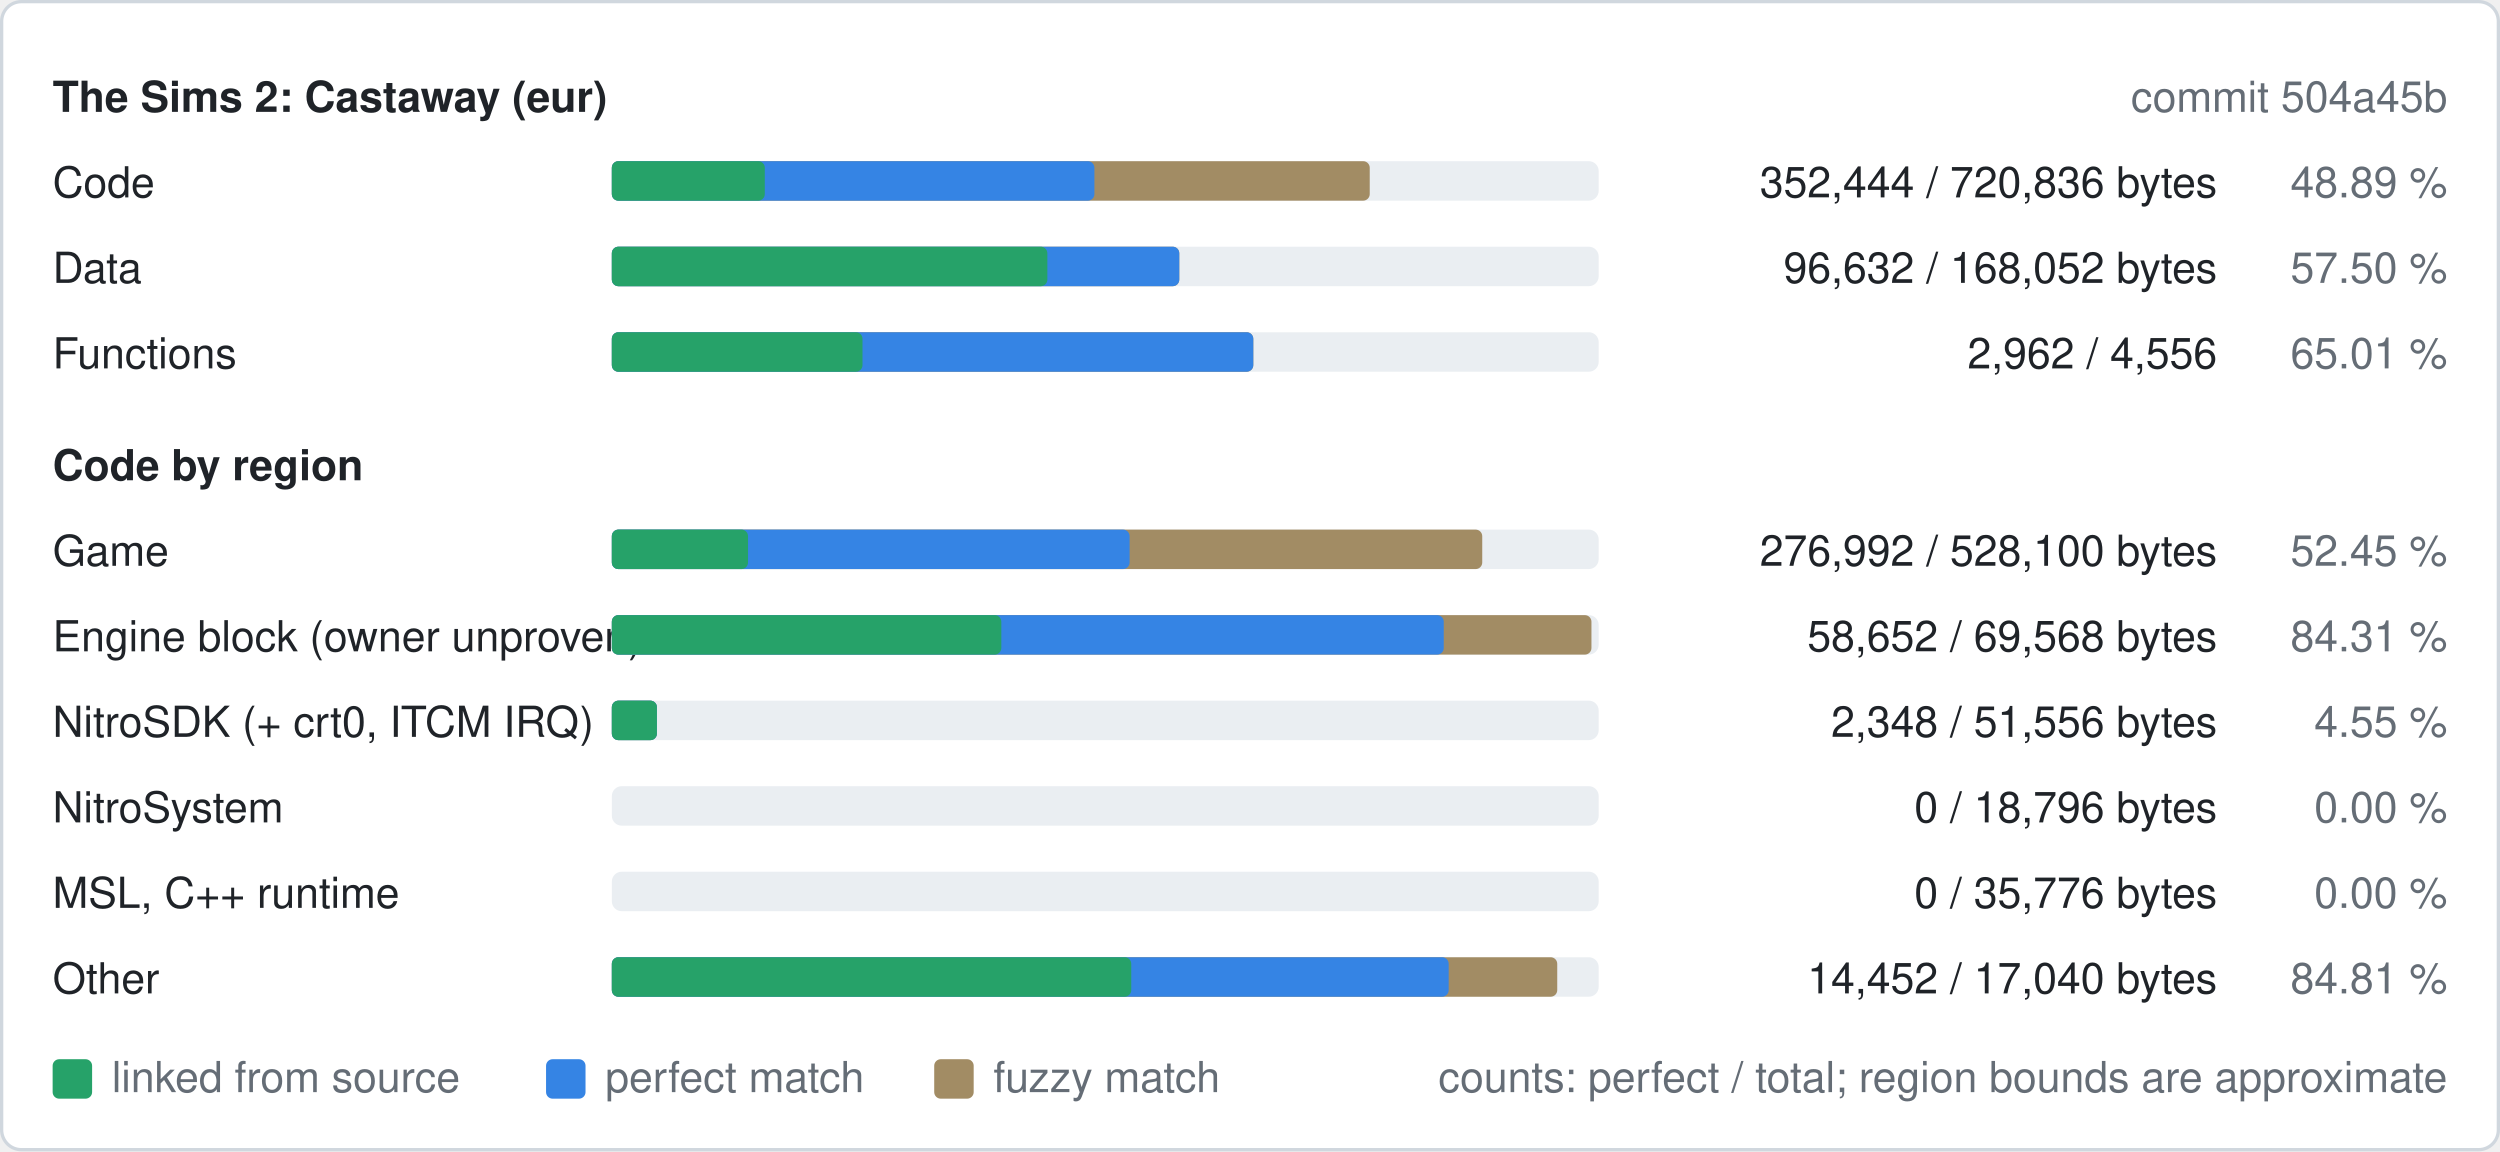
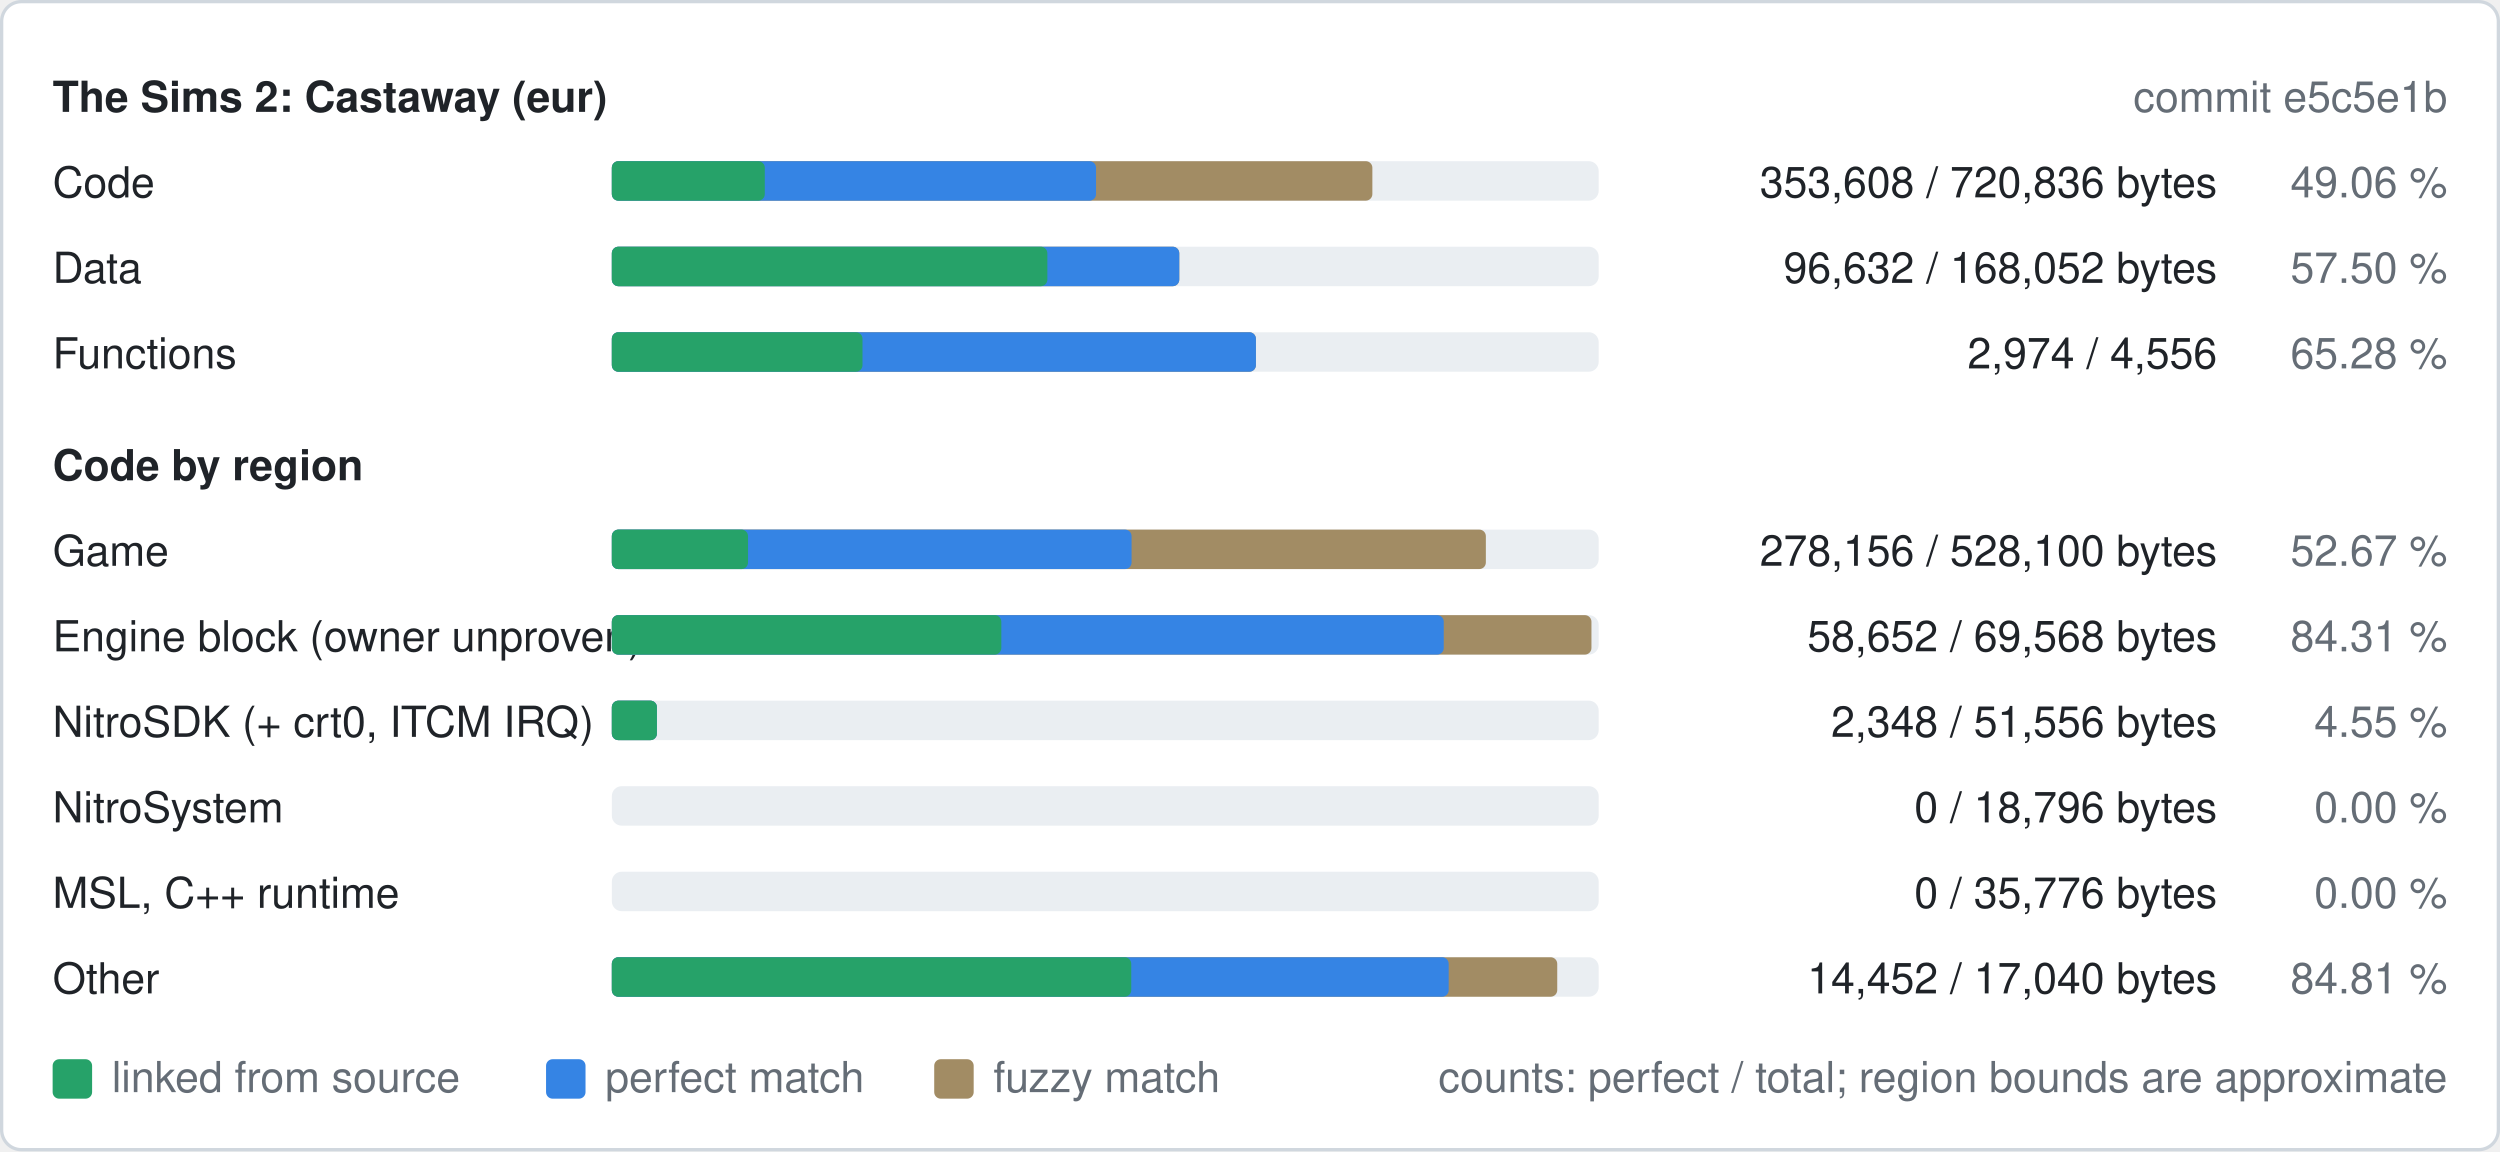
<svg xmlns="http://www.w3.org/2000/svg" width="760" height="350" viewBox="0 0 760 350" role="img" aria-label="Decompilation progress of eur">
  <style>
text{font-family:-apple-system,BlinkMacSystemFont,"Segoe UI",Helvetica,Arial,sans-serif;font-size:13px}
.b{font-weight:600}
.bg{fill:#ffffff;stroke:#d0d7de}.t{fill:#1f2328}.m{fill:#656d76}.track{fill:#eaeef2}.fuzzy{fill:#a28c64}.perfect{fill:#3584e4}.linked{fill:#26a269}
@media (prefers-color-scheme: dark){.bg{fill:#0d1117;stroke:#30363d}.t{fill:#e6edf3}.m{fill:#8d96a0}.track{fill:#21262d}.fuzzy{fill:#a28c64}.perfect{fill:#3584e4}.linked{fill:#2ec27e}}
</style>
  <rect class="bg" x="0.5" y="0.5" width="759" height="349" rx="6" />
  <text class="t b" x="16" y="34">The Sims 2: Castaway (eur)</text>
-   <text class="m" x="744" y="34" text-anchor="end">commit 504a45b</text>
+   <text class="m" x="744" y="34" text-anchor="end">commit e5c5e1b</text>
  <text class="t" x="16" y="60">Code</text>
  <rect class="track" x="186" y="49" width="300" height="12" rx="3" />
-   <rect class="fuzzy" x="186" y="49" width="230.4" height="12" rx="2" />
-   <rect class="perfect" x="186" y="49" width="146.7" height="12" rx="2" />
+   <rect class="fuzzy" x="186" y="49" width="231.2" height="12" rx="2" />
+   <rect class="perfect" x="186" y="49" width="147.2" height="12" rx="2" />
  <rect class="linked" x="186" y="49" width="46.5" height="12" rx="2" />
-   <text class="t" x="674" y="60" text-anchor="end">352,444 / 720,836 bytes</text>
-   <text class="m" x="744" y="60" text-anchor="end">48.89 %</text>
+   <text class="t" x="674" y="60" text-anchor="end">353,608 / 720,836 bytes</text>
+   <text class="m" x="744" y="60" text-anchor="end">49.06 %</text>
  <text class="t" x="16" y="86">Data</text>
  <rect class="track" x="186" y="75" width="300" height="12" rx="3" />
  <rect class="fuzzy" x="186" y="75" width="172.5" height="12" rx="2" />
  <rect class="perfect" x="186" y="75" width="172.5" height="12" rx="2" />
  <rect class="linked" x="186" y="75" width="132.4" height="12" rx="2" />
  <text class="t" x="674" y="86" text-anchor="end">96,632 / 168,052 bytes</text>
  <text class="m" x="744" y="86" text-anchor="end">57.50 %</text>
  <text class="t" x="16" y="112">Functions</text>
  <rect class="track" x="186" y="101" width="300" height="12" rx="3" />
-   <rect class="fuzzy" x="186" y="101" width="195.0" height="12" rx="2" />
-   <rect class="perfect" x="186" y="101" width="195.0" height="12" rx="2" />
+   <rect class="fuzzy" x="186" y="101" width="195.8" height="12" rx="2" />
+   <rect class="perfect" x="186" y="101" width="195.8" height="12" rx="2" />
  <rect class="linked" x="186" y="101" width="76.2" height="12" rx="2" />
-   <text class="t" x="674" y="112" text-anchor="end">2,962 / 4,556</text>
-   <text class="m" x="744" y="112" text-anchor="end">65.01 %</text>
+   <text class="t" x="674" y="112" text-anchor="end">2,974 / 4,556</text>
+   <text class="m" x="744" y="112" text-anchor="end">65.28 %</text>
  <text class="t b" x="16" y="146">Code by region</text>
  <text class="t" x="16" y="172">Game</text>
  <rect class="track" x="186" y="161" width="300" height="12" rx="3" />
-   <rect class="fuzzy" x="186" y="161" width="264.6" height="12" rx="2" />
-   <rect class="perfect" x="186" y="161" width="157.4" height="12" rx="2" />
+   <rect class="fuzzy" x="186" y="161" width="265.7" height="12" rx="2" />
+   <rect class="perfect" x="186" y="161" width="158.0" height="12" rx="2" />
  <rect class="linked" x="186" y="161" width="41.4" height="12" rx="2" />
-   <text class="t" x="674" y="172" text-anchor="end">276,992 / 528,100 bytes</text>
-   <text class="m" x="744" y="172" text-anchor="end">52.45 %</text>
+   <text class="t" x="674" y="172" text-anchor="end">278,156 / 528,100 bytes</text>
+   <text class="m" x="744" y="172" text-anchor="end">52.67 %</text>
  <text class="t" x="16" y="198">Engine block (owner unproven)</text>
  <rect class="track" x="186" y="187" width="300" height="12" rx="3" />
  <rect class="fuzzy" x="186" y="187" width="297.8" height="12" rx="2" />
  <rect class="perfect" x="186" y="187" width="252.9" height="12" rx="2" />
  <rect class="linked" x="186" y="187" width="118.4" height="12" rx="2" />
  <text class="t" x="674" y="198" text-anchor="end">58,652 / 69,568 bytes</text>
  <text class="m" x="744" y="198" text-anchor="end">84.31 %</text>
  <text class="t" x="16" y="224">NitroSDK (+ crt0, ITCM IRQ)</text>
  <rect class="track" x="186" y="213" width="300" height="12" rx="3" />
  <rect class="fuzzy" x="186" y="213" width="13.7" height="12" rx="2" />
  <rect class="perfect" x="186" y="213" width="13.7" height="12" rx="2" />
  <rect class="linked" x="186" y="213" width="13.7" height="12" rx="2" />
  <text class="t" x="674" y="224" text-anchor="end">2,348 / 51,556 bytes</text>
  <text class="m" x="744" y="224" text-anchor="end">4.55 %</text>
  <text class="t" x="16" y="250">NitroSystem</text>
  <rect class="track" x="186" y="239" width="300" height="12" rx="3" />
  <text class="t" x="674" y="250" text-anchor="end">0 / 18,796 bytes</text>
  <text class="m" x="744" y="250" text-anchor="end">0.00 %</text>
  <text class="t" x="16" y="276">MSL, C++ runtime</text>
  <rect class="track" x="186" y="265" width="300" height="12" rx="3" />
  <text class="t" x="674" y="276" text-anchor="end">0 / 35,776 bytes</text>
  <text class="m" x="744" y="276" text-anchor="end">0.00 %</text>
  <text class="t" x="16" y="302">Other</text>
  <rect class="track" x="186" y="291" width="300" height="12" rx="3" />
  <rect class="fuzzy" x="186" y="291" width="287.4" height="12" rx="2" />
  <rect class="perfect" x="186" y="291" width="254.4" height="12" rx="2" />
  <rect class="linked" x="186" y="291" width="157.9" height="12" rx="2" />
  <text class="t" x="674" y="302" text-anchor="end">14,452 / 17,040 bytes</text>
  <text class="m" x="744" y="302" text-anchor="end">84.81 %</text>
  <rect class="linked" x="16" y="322" width="12" height="12" rx="2" />
  <text class="m" x="34" y="332">linked from source</text>
  <rect class="perfect" x="166" y="322" width="12" height="12" rx="2" />
  <text class="m" x="184" y="332">perfect match</text>
  <rect class="fuzzy" x="284" y="322" width="12" height="12" rx="2" />
  <text class="m" x="302" y="332">fuzzy match</text>
  <text class="m" x="744" y="332" text-anchor="end">counts: perfect / total; region bounds are approximate</text>
</svg>
